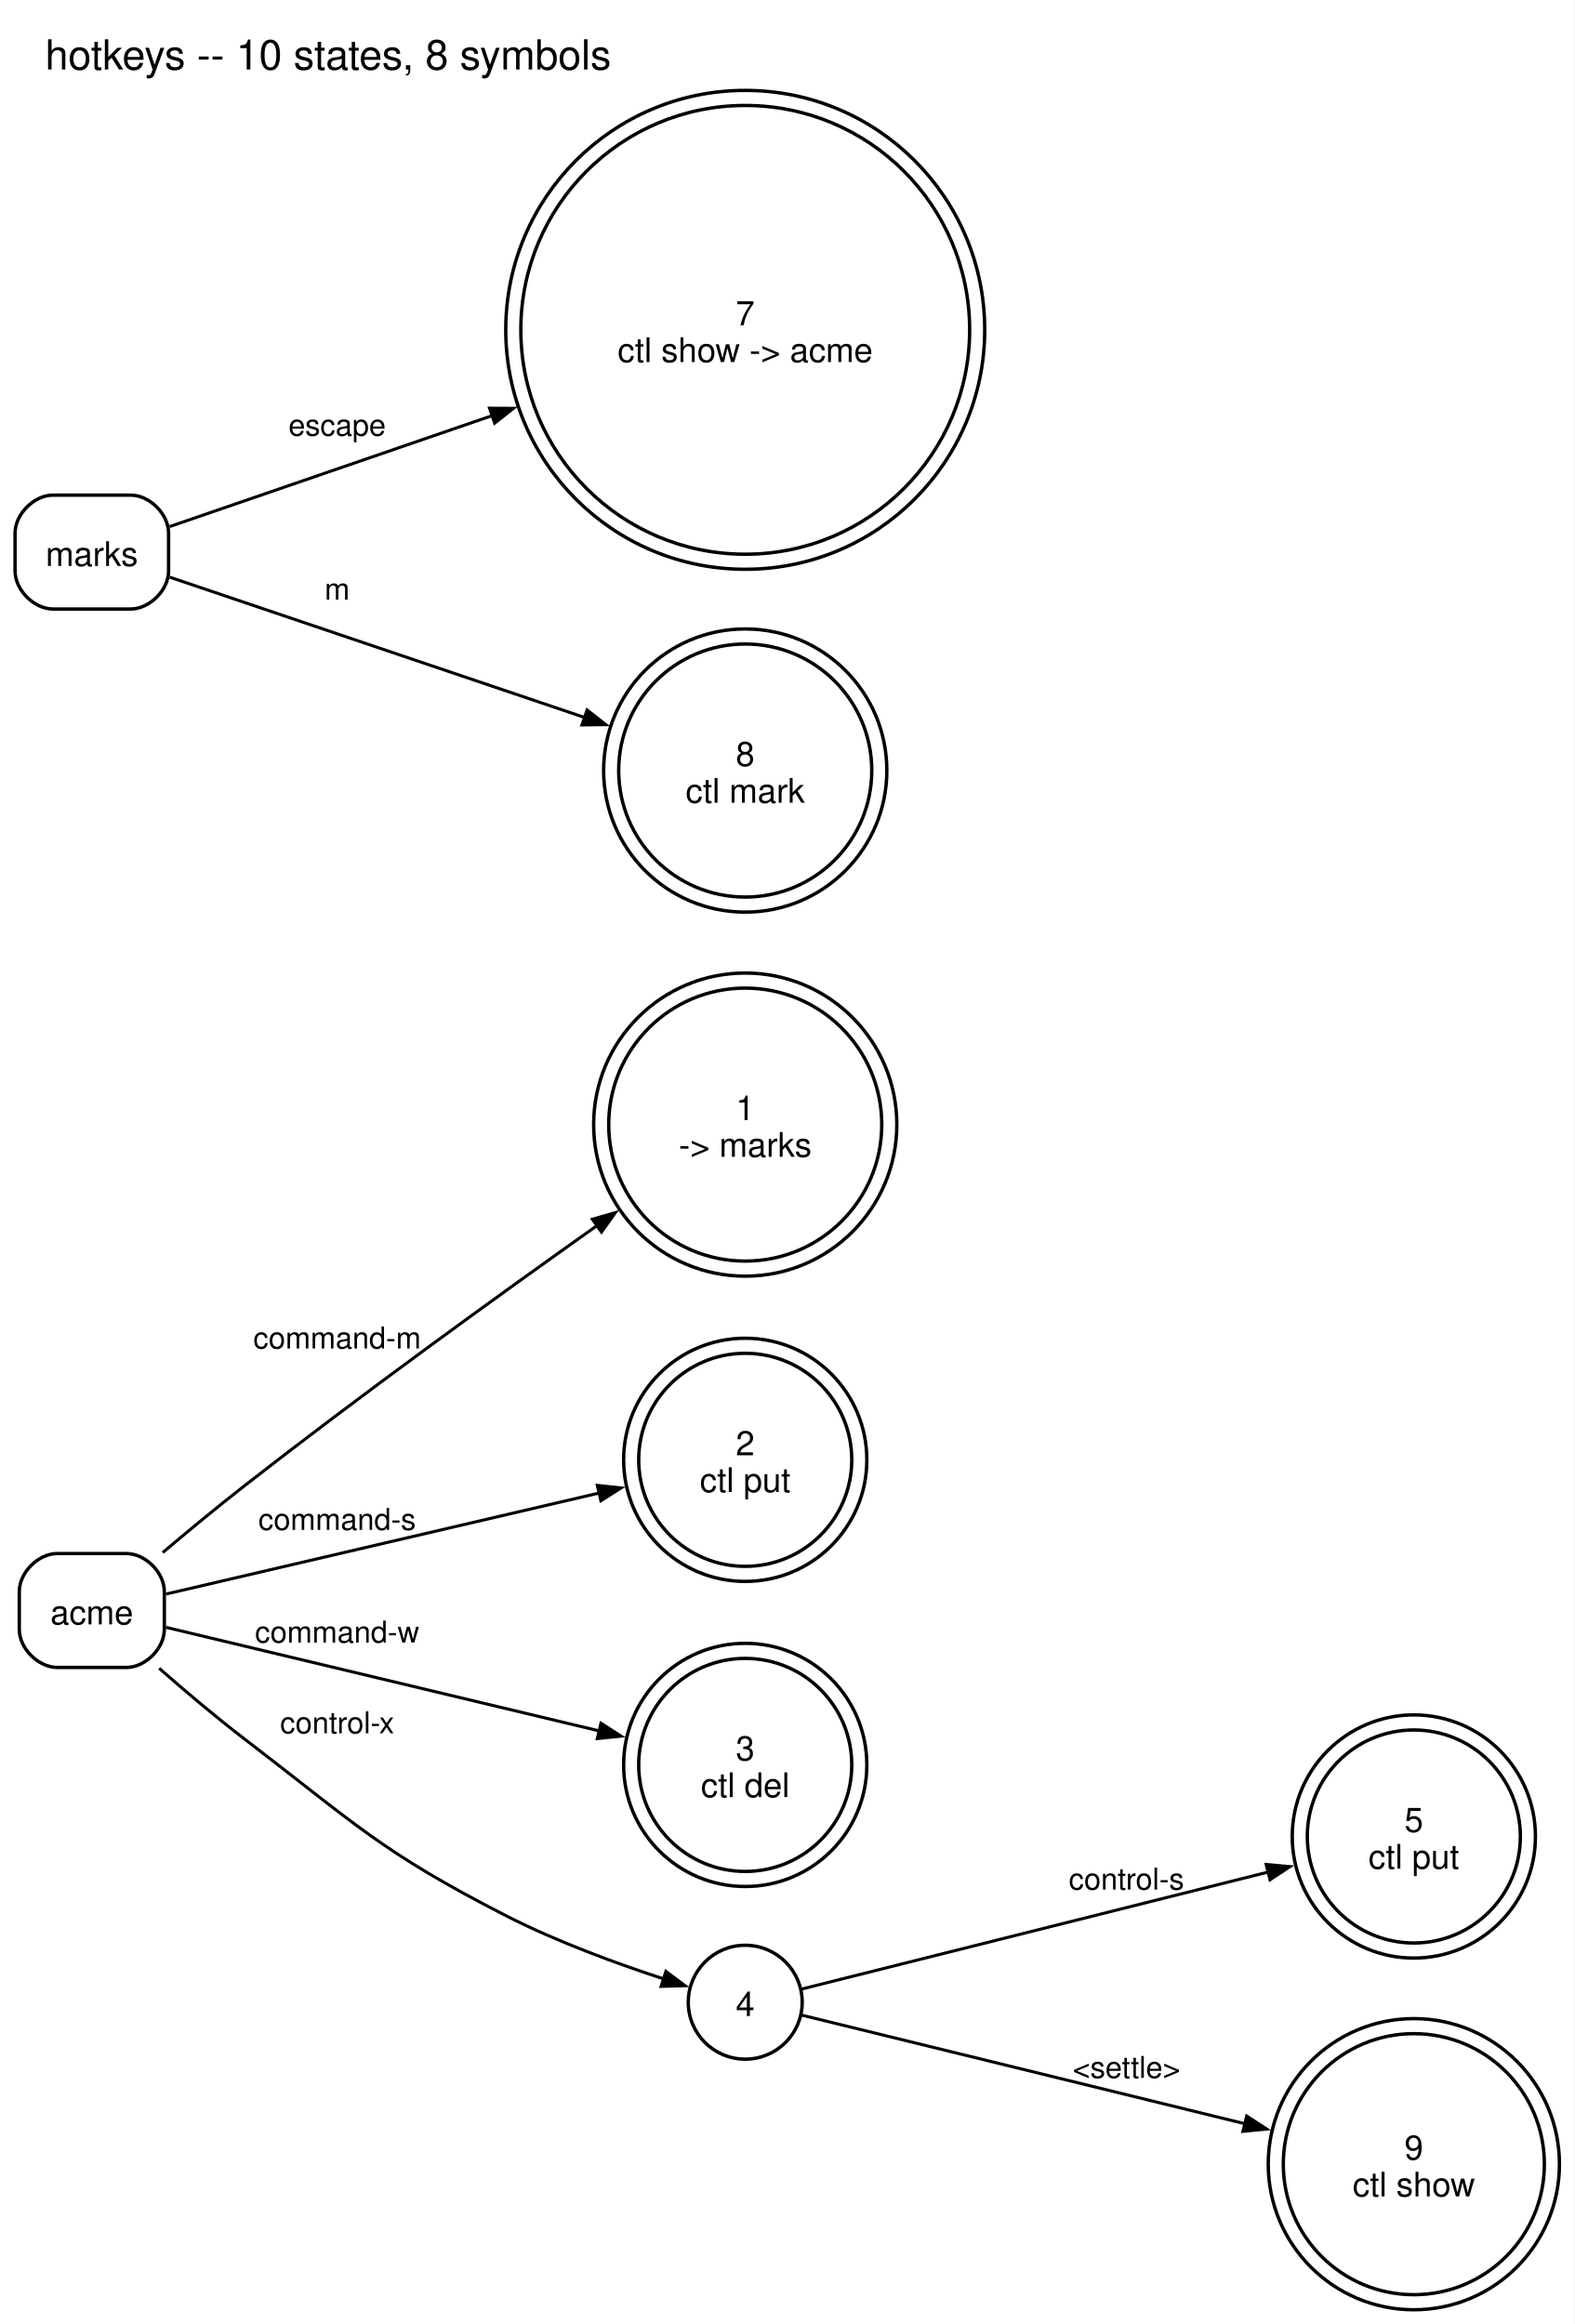
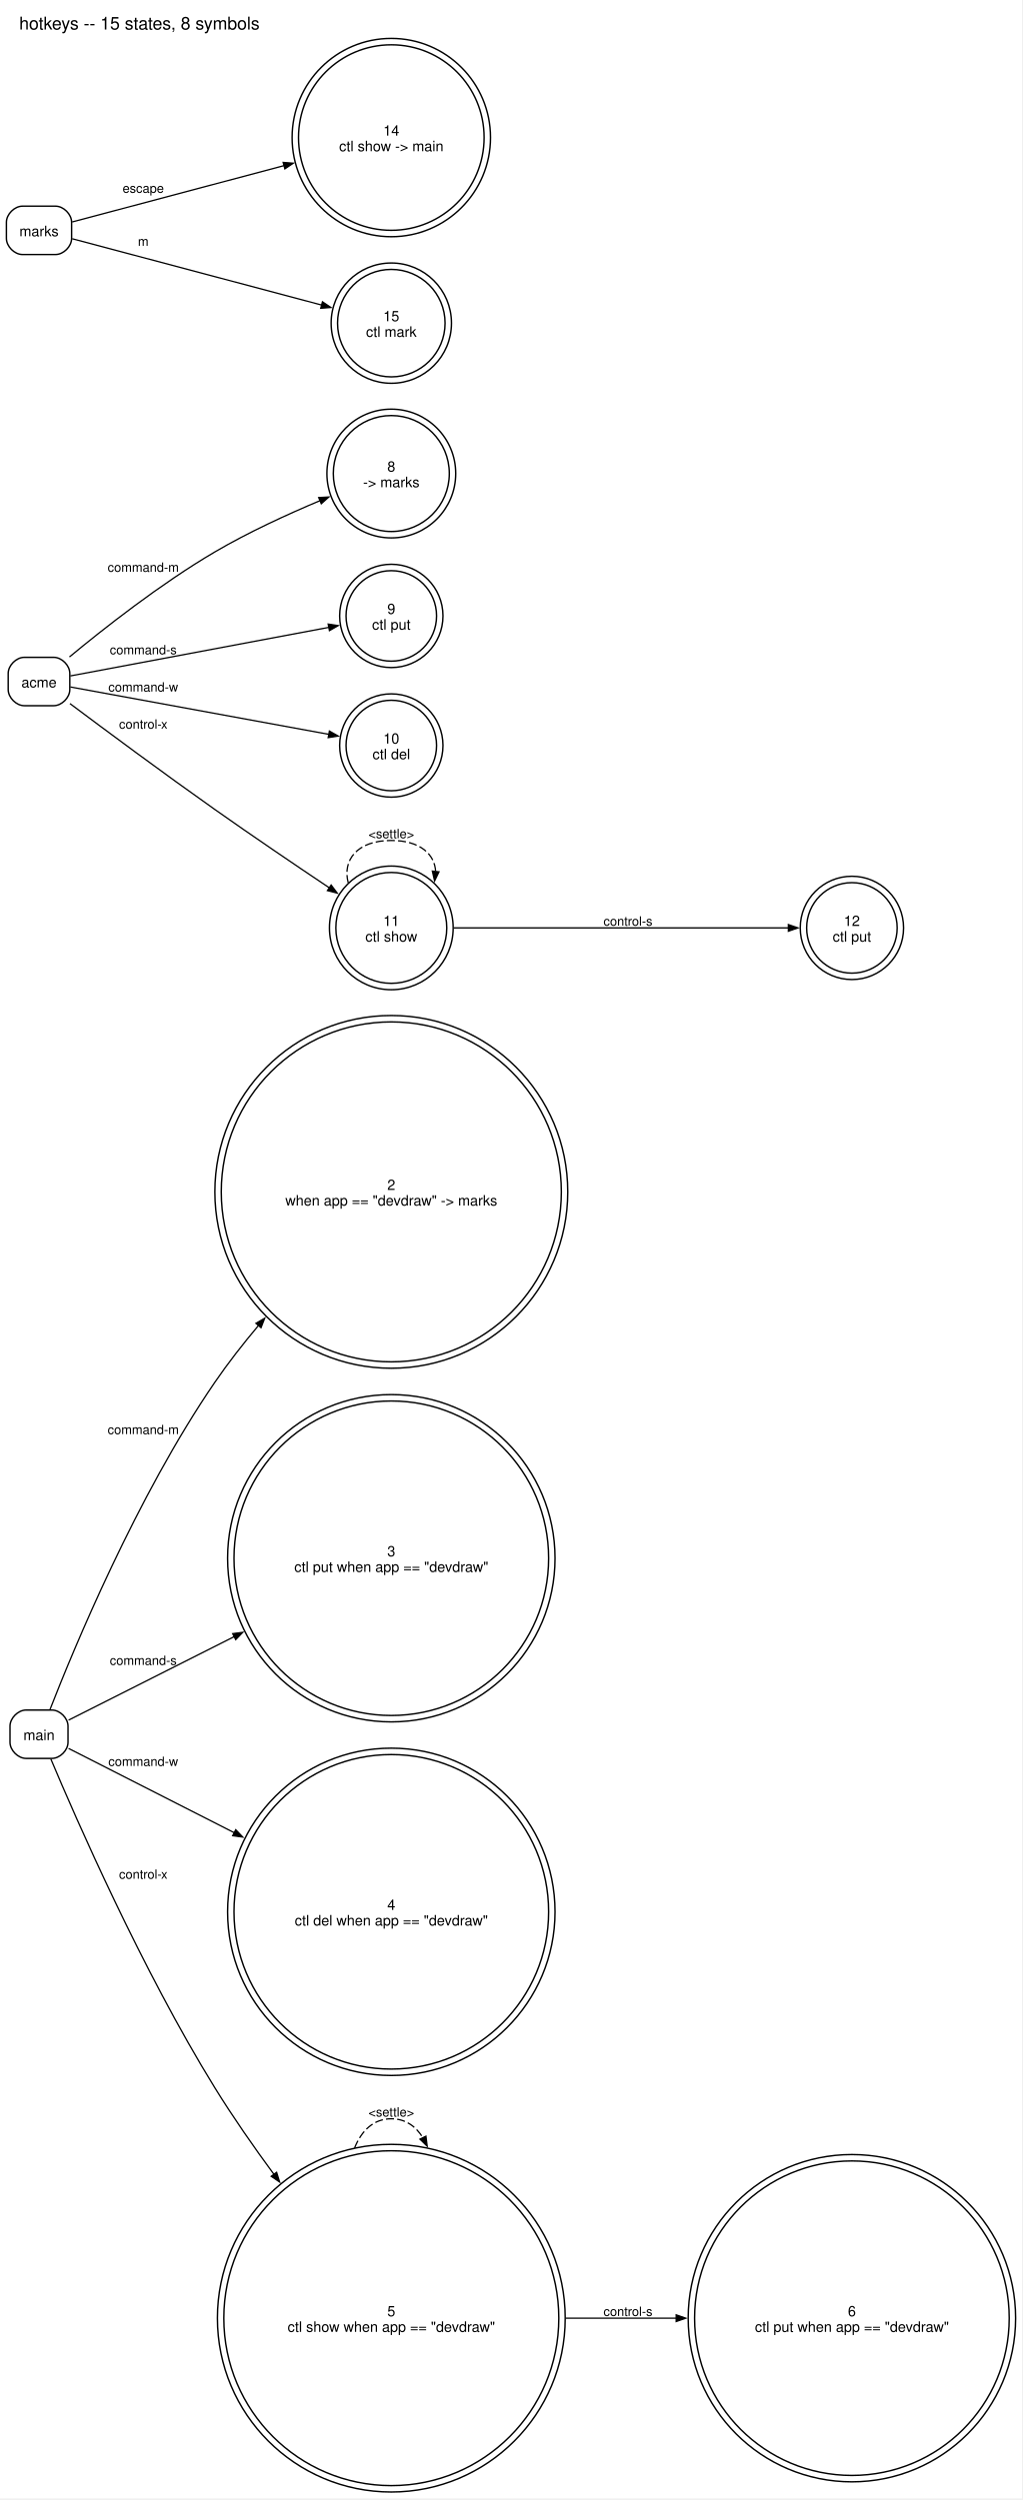
- <svg xmlns="http://www.w3.org/2000/svg" width="418pt" height="617pt" viewBox="0.00 0.00 418.00 617.00">
-   <g id="graph0" class="graph" transform="scale(1 1) rotate(0) translate(4 613.22)">
-     <polygon fill="white" stroke="none" points="-4,4 -4,-613.22 413.94,-613.22 413.94,4 -4,4" />
-     <text xml:space="preserve" text-anchor="start" x="8" y="-594.77" font-family="Helvetica,sans-Serif" font-size="11.00">hotkeys -- 10 states, 8 symbols</text>
+ <svg xmlns="http://www.w3.org/2000/svg" width="639pt" height="1562pt" viewBox="0.00 0.00 639.00 1562.00">
+   <g id="graph0" class="graph" transform="scale(1 1) rotate(0) translate(4 1557.63)">
+     <polygon fill="white" stroke="none" points="-4,4 -4,-1557.63 634.56,-1557.63 634.56,4 -4,4" />
+     <text xml:space="preserve" text-anchor="start" x="8" y="-1539.18" font-family="Helvetica,sans-Serif" font-size="11.00">hotkeys -- 15 states, 8 symbols</text>
    <g id="node1" class="node start">
-       <path fill="none" stroke="black" stroke-width="0.9" d="M29.54,-200.77C29.54,-200.77 11.21,-200.77 11.21,-200.77 6.16,-200.77 1.12,-195.73 1.12,-190.69 1.12,-190.69 1.12,-180.61 1.12,-180.61 1.12,-175.57 6.17,-170.53 11.21,-170.53 11.21,-170.53 29.54,-170.53 29.54,-170.53 34.59,-170.53 39.62,-175.57 39.62,-180.61 39.62,-180.61 39.62,-190.69 39.62,-190.69 39.62,-195.73 34.59,-200.77 29.54,-200.77" />
-       <text xml:space="preserve" text-anchor="middle" x="20.38" y="-181.97" font-family="Helvetica,sans-Serif" font-size="9.00">acme</text>
+       <path fill="none" stroke="black" stroke-width="0.9" d="M28.42,-488.77C28.42,-488.77 12.33,-488.77 12.33,-488.77 7.29,-488.77 2.25,-483.73 2.25,-478.69 2.25,-478.69 2.25,-468.61 2.25,-468.61 2.25,-463.57 7.29,-458.53 12.33,-458.53 12.33,-458.53 28.42,-458.53 28.42,-458.53 33.46,-458.53 38.5,-463.57 38.5,-468.61 38.5,-468.61 38.5,-478.69 38.5,-478.69 38.5,-483.73 33.46,-488.77 28.42,-488.77" />
+       <text xml:space="preserve" text-anchor="middle" x="20.38" y="-469.98" font-family="Helvetica,sans-Serif" font-size="9.00">main</text>
    </g>
    <g id="node2" class="node">
-       <ellipse fill="none" stroke="black" stroke-width="0.9" cx="193.82" cy="-314.65" rx="36.24" ry="36.24" />
-       <ellipse fill="none" stroke="black" stroke-width="0.9" cx="193.82" cy="-314.65" rx="40.24" ry="40.24" />
-       <text xml:space="preserve" text-anchor="middle" x="193.82" y="-315.85" font-family="Helvetica,sans-Serif" font-size="9.00">1</text>
-       <text xml:space="preserve" text-anchor="middle" x="193.82" y="-306.1" font-family="Helvetica,sans-Serif" font-size="9.00">-&gt; marks</text>
+       <ellipse fill="none" stroke="black" stroke-width="0.9" cx="240.49" cy="-812.65" rx="106.24" ry="106.24" />
+       <ellipse fill="none" stroke="black" stroke-width="0.9" cx="240.49" cy="-812.65" rx="110.24" ry="110.24" />
+       <text xml:space="preserve" text-anchor="middle" x="240.49" y="-813.85" font-family="Helvetica,sans-Serif" font-size="9.00">2</text>
+       <text xml:space="preserve" text-anchor="middle" x="240.49" y="-804.1" font-family="Helvetica,sans-Serif" font-size="9.00">when app == "devdraw" -&gt; marks</text>
    </g>
    <g id="edge1" class="edge">
-       <path fill="none" stroke="black" stroke-width="0.8" d="M39.19,-201.03C45.87,-206.67 53.58,-213.05 60.75,-218.65 91.7,-242.82 127.82,-268.94 154.46,-287.82" />
-       <polygon fill="black" stroke="black" stroke-width="0.8" points="153.24,-289.53 159.35,-291.28 155.66,-286.1 153.24,-289.53" />
-       <text xml:space="preserve" text-anchor="middle" x="85.5" y="-255.22" font-family="Helvetica,sans-Serif" font-size="8.00"> command-m </text>
+       <path fill="none" stroke="black" stroke-width="0.8" d="M27.26,-489.14C41.73,-526.25 81.44,-622.48 130.25,-693.65 138.5,-705.69 147.91,-717.74 157.67,-729.32" />
+       <polygon fill="black" stroke="black" stroke-width="0.8" points="155.9,-730.48 161.39,-733.68 159.09,-727.75 155.9,-730.48" />
+       <text xml:space="preserve" text-anchor="middle" x="85.5" y="-661.23" font-family="Helvetica,sans-Serif" font-size="8.00"> command-m </text>
    </g>
    <g id="node3" class="node">
-       <ellipse fill="none" stroke="black" stroke-width="0.9" cx="193.82" cy="-225.65" rx="28.28" ry="28.28" />
-       <ellipse fill="none" stroke="black" stroke-width="0.9" cx="193.82" cy="-225.65" rx="32.28" ry="32.28" />
-       <text xml:space="preserve" text-anchor="middle" x="193.82" y="-226.85" font-family="Helvetica,sans-Serif" font-size="9.00">2</text>
-       <text xml:space="preserve" text-anchor="middle" x="193.82" y="-217.1" font-family="Helvetica,sans-Serif" font-size="9.00">ctl put</text>
+       <ellipse fill="none" stroke="black" stroke-width="0.9" cx="240.49" cy="-583.65" rx="98.29" ry="98.29" />
+       <ellipse fill="none" stroke="black" stroke-width="0.9" cx="240.49" cy="-583.65" rx="102.29" ry="102.29" />
+       <text xml:space="preserve" text-anchor="middle" x="240.49" y="-584.85" font-family="Helvetica,sans-Serif" font-size="9.00">3</text>
+       <text xml:space="preserve" text-anchor="middle" x="240.49" y="-575.1" font-family="Helvetica,sans-Serif" font-size="9.00">ctl put when app == "devdraw"</text>
    </g>
    <g id="edge2" class="edge">
-       <path fill="none" stroke="black" stroke-width="0.8" d="M40.05,-190.01C67.55,-196.42 119.53,-208.55 155.15,-216.86" />
-       <polygon fill="black" stroke="black" stroke-width="0.8" points="154.55,-218.87 160.87,-218.19 155.5,-214.78 154.55,-218.87" />
-       <text xml:space="preserve" text-anchor="middle" x="85.5" y="-207.05" font-family="Helvetica,sans-Serif" font-size="8.00"> command-s </text>
+       <path fill="none" stroke="black" stroke-width="0.8" d="M38.86,-482.47C61.6,-493.94 103.09,-514.86 142.46,-534.72" />
+       <polygon fill="black" stroke="black" stroke-width="0.8" points="141.38,-536.52 147.68,-537.35 143.27,-532.77 141.38,-536.52" />
+       <text xml:space="preserve" text-anchor="middle" x="85.5" y="-516.96" font-family="Helvetica,sans-Serif" font-size="8.00"> command-s </text>
    </g>
    <g id="node4" class="node">
-       <ellipse fill="none" stroke="black" stroke-width="0.9" cx="193.82" cy="-144.65" rx="28.28" ry="28.28" />
-       <ellipse fill="none" stroke="black" stroke-width="0.9" cx="193.82" cy="-144.65" rx="32.28" ry="32.28" />
-       <text xml:space="preserve" text-anchor="middle" x="193.82" y="-145.85" font-family="Helvetica,sans-Serif" font-size="9.00">3</text>
-       <text xml:space="preserve" text-anchor="middle" x="193.82" y="-136.1" font-family="Helvetica,sans-Serif" font-size="9.00">ctl del</text>
+       <ellipse fill="none" stroke="black" stroke-width="0.9" cx="240.49" cy="-362.65" rx="98.29" ry="98.29" />
+       <ellipse fill="none" stroke="black" stroke-width="0.9" cx="240.49" cy="-362.65" rx="102.29" ry="102.29" />
+       <text xml:space="preserve" text-anchor="middle" x="240.49" y="-363.85" font-family="Helvetica,sans-Serif" font-size="9.00">4</text>
+       <text xml:space="preserve" text-anchor="middle" x="240.49" y="-354.1" font-family="Helvetica,sans-Serif" font-size="9.00">ctl del when app == "devdraw"</text>
    </g>
    <g id="edge3" class="edge">
-       <path fill="none" stroke="black" stroke-width="0.8" d="M40.05,-181.18C67.55,-174.61 119.53,-162.18 155.15,-153.66" />
-       <polygon fill="black" stroke="black" stroke-width="0.8" points="155.52,-155.73 160.87,-152.29 154.55,-151.64 155.52,-155.73" />
-       <text xml:space="preserve" text-anchor="middle" x="85.5" y="-177.14" font-family="Helvetica,sans-Serif" font-size="8.00"> command-w </text>
+       <path fill="none" stroke="black" stroke-width="0.8" d="M38.86,-464.76C61.6,-453.18 103.09,-432.07 142.46,-412.03" />
+       <polygon fill="black" stroke="black" stroke-width="0.8" points="143.29,-413.97 147.68,-409.37 141.38,-410.22 143.29,-413.97" />
+       <text xml:space="preserve" text-anchor="middle" x="85.5" y="-453.82" font-family="Helvetica,sans-Serif" font-size="8.00"> command-w </text>
    </g>
    <g id="node5" class="node">
-       <ellipse fill="none" stroke="black" stroke-width="0.9" cx="193.82" cy="-81.65" rx="15.12" ry="15.12" />
-       <text xml:space="preserve" text-anchor="middle" x="193.82" y="-77.97" font-family="Helvetica,sans-Serif" font-size="9.00">4</text>
+       <ellipse fill="none" stroke="black" stroke-width="0.9" cx="240.49" cy="-108.65" rx="104.65" ry="104.65" />
+       <ellipse fill="none" stroke="black" stroke-width="0.9" cx="240.49" cy="-108.65" rx="108.65" ry="108.65" />
+       <text xml:space="preserve" text-anchor="middle" x="240.49" y="-109.85" font-family="Helvetica,sans-Serif" font-size="9.00">5</text>
+       <text xml:space="preserve" text-anchor="middle" x="240.49" y="-100.1" font-family="Helvetica,sans-Serif" font-size="9.00">ctl show when app == "devdraw"</text>
    </g>
    <g id="edge4" class="edge">
-       <path fill="none" stroke="black" stroke-width="0.8" d="M38.26,-170.3C45.09,-164.3 53.15,-157.47 60.75,-151.65 90.36,-128.98 97.06,-121.65 130.25,-104.65 143.81,-97.7 159.97,-91.82 172.47,-87.74" />
-       <polygon fill="black" stroke="black" stroke-width="0.8" points="172.76,-89.85 177.84,-86.03 171.49,-85.85 172.76,-89.85" />
-       <text xml:space="preserve" text-anchor="middle" x="85.5" y="-153.05" font-family="Helvetica,sans-Serif" font-size="8.00"> control-x </text>
+       <path fill="none" stroke="black" stroke-width="0.8" d="M27.8,-458.11C43.31,-421.26 84.84,-326.16 130.25,-252.65 141.46,-234.51 154.42,-215.85 167.41,-198.22" />
+       <polygon fill="black" stroke="black" stroke-width="0.8" points="168.83,-199.83 170.71,-193.76 165.45,-197.33 168.83,-199.83" />
+       <text xml:space="preserve" text-anchor="middle" x="85.5" y="-383.32" font-family="Helvetica,sans-Serif" font-size="8.00"> control-x </text>
+     </g>
+     <g id="edge6" class="edge settle">
+       <path fill="none" stroke="black" stroke-width="0.8" stroke-dasharray="5,2" d="M217.52,-215.04C222.01,-226.17 229.66,-233.3 240.49,-233.3 249.12,-233.3 255.74,-228.77 260.34,-221.3" />
+       <polygon fill="black" stroke="black" stroke-width="0.8" points="262.12,-222.43 262.92,-216.12 258.37,-220.55 262.12,-222.43" />
+       <text xml:space="preserve" text-anchor="middle" x="240.49" y="-234.7" font-family="Helvetica,sans-Serif" font-size="8.00"> &lt;settle&gt; </text>
    </g>
    <g id="node6" class="node">
-       <ellipse fill="none" stroke="black" stroke-width="0.9" cx="371.3" cy="-125.65" rx="28.28" ry="28.28" />
-       <ellipse fill="none" stroke="black" stroke-width="0.9" cx="371.3" cy="-125.65" rx="32.28" ry="32.28" />
-       <text xml:space="preserve" text-anchor="middle" x="371.3" y="-126.85" font-family="Helvetica,sans-Serif" font-size="9.00">5</text>
-       <text xml:space="preserve" text-anchor="middle" x="371.3" y="-117.1" font-family="Helvetica,sans-Serif" font-size="9.00">ctl put</text>
+       <ellipse fill="none" stroke="black" stroke-width="0.9" cx="528.27" cy="-108.65" rx="98.29" ry="98.29" />
+       <ellipse fill="none" stroke="black" stroke-width="0.9" cx="528.27" cy="-108.65" rx="102.29" ry="102.29" />
+       <text xml:space="preserve" text-anchor="middle" x="528.27" y="-109.85" font-family="Helvetica,sans-Serif" font-size="9.00">6</text>
+       <text xml:space="preserve" text-anchor="middle" x="528.27" y="-100.1" font-family="Helvetica,sans-Serif" font-size="9.00">ctl put when app == "devdraw"</text>
    </g>
    <g id="edge5" class="edge">
-       <path fill="none" stroke="black" stroke-width="0.8" d="M208.89,-85.17C235.56,-91.86 294.31,-106.59 333.08,-116.32" />
-       <polygon fill="black" stroke="black" stroke-width="0.8" points="332.1,-118.23 338.43,-117.66 333.12,-114.16 332.1,-118.23" />
-       <text xml:space="preserve" text-anchor="middle" x="295.02" y="-111.56" font-family="Helvetica,sans-Serif" font-size="8.00"> control-s </text>
+       <path fill="none" stroke="black" stroke-width="0.8" d="M349.53,-108.65C372.17,-108.65 396.04,-108.65 418.69,-108.65" />
+       <polygon fill="black" stroke="black" stroke-width="0.8" points="418.47,-110.75 424.47,-108.65 418.47,-106.55 418.47,-110.75" />
+       <text xml:space="preserve" text-anchor="middle" x="388.36" y="-110.05" font-family="Helvetica,sans-Serif" font-size="8.00"> control-s </text>
+     </g>
+     <g id="node7" class="node start">
+       <path fill="none" stroke="black" stroke-width="0.9" d="M29.55,-1146.77C29.55,-1146.77 11.2,-1146.77 11.2,-1146.77 6.16,-1146.77 1.12,-1141.73 1.12,-1136.69 1.12,-1136.69 1.12,-1126.61 1.12,-1126.61 1.12,-1121.57 6.16,-1116.53 11.2,-1116.53 11.2,-1116.53 29.55,-1116.53 29.55,-1116.53 34.59,-1116.53 39.62,-1121.57 39.62,-1126.61 39.62,-1126.61 39.62,-1136.69 39.62,-1136.69 39.62,-1141.73 34.59,-1146.77 29.55,-1146.77" />
+       <text xml:space="preserve" text-anchor="middle" x="20.38" y="-1127.98" font-family="Helvetica,sans-Serif" font-size="9.00">acme</text>
+     </g>
+     <g id="node8" class="node">
+       <ellipse fill="none" stroke="black" stroke-width="0.9" cx="240.49" cy="-1261.65" rx="36.24" ry="36.24" />
+       <ellipse fill="none" stroke="black" stroke-width="0.9" cx="240.49" cy="-1261.65" rx="40.24" ry="40.24" />
+       <text xml:space="preserve" text-anchor="middle" x="240.49" y="-1262.85" font-family="Helvetica,sans-Serif" font-size="9.00">8</text>
+       <text xml:space="preserve" text-anchor="middle" x="240.49" y="-1253.1" font-family="Helvetica,sans-Serif" font-size="9.00">-&gt; marks</text>
+     </g>
+     <g id="edge7" class="edge">
+       <path fill="none" stroke="black" stroke-width="0.8" d="M39.4,-1147C60.32,-1164.34 96.32,-1192.74 130.25,-1212.65 151.12,-1224.9 175.6,-1236.14 196.08,-1244.75" />
+       <polygon fill="black" stroke="black" stroke-width="0.8" points="195.12,-1246.63 201.47,-1246.99 196.73,-1242.75 195.12,-1246.63" />
+       <text xml:space="preserve" text-anchor="middle" x="85.5" y="-1200.25" font-family="Helvetica,sans-Serif" font-size="8.00"> command-m </text>
+     </g>
+     <g id="node9" class="node">
+       <ellipse fill="none" stroke="black" stroke-width="0.9" cx="240.49" cy="-1172.65" rx="28.28" ry="28.28" />
+       <ellipse fill="none" stroke="black" stroke-width="0.9" cx="240.49" cy="-1172.65" rx="32.28" ry="32.28" />
+       <text xml:space="preserve" text-anchor="middle" x="240.49" y="-1173.85" font-family="Helvetica,sans-Serif" font-size="9.00">9</text>
+       <text xml:space="preserve" text-anchor="middle" x="240.49" y="-1164.1" font-family="Helvetica,sans-Serif" font-size="9.00">ctl put</text>
+     </g>
+     <g id="edge8" class="edge">
+       <path fill="none" stroke="black" stroke-width="0.8" d="M39.97,-1135.15C75.64,-1141.85 154.31,-1156.64 201.51,-1165.51" />
+       <polygon fill="black" stroke="black" stroke-width="0.8" points="201.04,-1167.56 207.33,-1166.61 201.82,-1163.43 201.04,-1167.56" />
+       <text xml:space="preserve" text-anchor="middle" x="85.5" y="-1148.67" font-family="Helvetica,sans-Serif" font-size="8.00"> command-s </text>
    </g>
    <g id="node10" class="node">
-       <ellipse fill="none" stroke="black" stroke-width="0.9" cx="371.3" cy="-38.65" rx="34.65" ry="34.65" />
-       <ellipse fill="none" stroke="black" stroke-width="0.9" cx="371.3" cy="-38.65" rx="38.65" ry="38.65" />
-       <text xml:space="preserve" text-anchor="middle" x="371.3" y="-39.85" font-family="Helvetica,sans-Serif" font-size="9.00">9</text>
-       <text xml:space="preserve" text-anchor="middle" x="371.3" y="-30.1" font-family="Helvetica,sans-Serif" font-size="9.00">ctl show</text>
+       <ellipse fill="none" stroke="black" stroke-width="0.9" cx="240.49" cy="-1091.65" rx="28.28" ry="28.28" />
+       <ellipse fill="none" stroke="black" stroke-width="0.9" cx="240.49" cy="-1091.65" rx="32.28" ry="32.28" />
+       <text xml:space="preserve" text-anchor="middle" x="240.49" y="-1092.85" font-family="Helvetica,sans-Serif" font-size="9.00">10</text>
+       <text xml:space="preserve" text-anchor="middle" x="240.49" y="-1083.1" font-family="Helvetica,sans-Serif" font-size="9.00">ctl del</text>
    </g>
-     <g id="edge6" class="edge">
-       <path fill="none" stroke="black" stroke-width="0.8" d="M208.89,-78.2C234.18,-72 288.3,-58.74 326.9,-49.28" />
-       <polygon fill="black" stroke="black" stroke-width="0.8" points="326.93,-51.44 332.25,-47.97 325.93,-47.36 326.93,-51.44" />
-       <text xml:space="preserve" text-anchor="middle" x="295.02" y="-61.55" font-family="Helvetica,sans-Serif" font-size="8.00"> &lt;settle&gt; </text>
+     <g id="edge9" class="edge">
+       <path fill="none" stroke="black" stroke-width="0.8" d="M39.97,-1128.24C75.64,-1121.7 154.31,-1107.27 201.51,-1098.62" />
+       <polygon fill="black" stroke="black" stroke-width="0.8" points="201.8,-1100.7 207.33,-1097.55 201.05,-1096.57 201.8,-1100.7" />
+       <text xml:space="preserve" text-anchor="middle" x="85.5" y="-1125.4" font-family="Helvetica,sans-Serif" font-size="8.00"> command-w </text>
    </g>
-     <g id="node7" class="node start">
-       <path fill="none" stroke="black" stroke-width="0.9" d="M30.67,-481.77C30.67,-481.77 10.08,-481.77 10.08,-481.77 5.04,-481.77 0,-476.73 0,-471.69 0,-471.69 0,-461.61 0,-461.61 0,-456.57 5.04,-451.53 10.08,-451.53 10.08,-451.53 30.67,-451.53 30.67,-451.53 35.71,-451.53 40.75,-456.57 40.75,-461.61 40.75,-461.61 40.75,-471.69 40.75,-471.69 40.75,-476.73 35.71,-481.77 30.67,-481.77" />
-       <text xml:space="preserve" text-anchor="middle" x="20.38" y="-462.97" font-family="Helvetica,sans-Serif" font-size="9.00">marks</text>
+     <g id="node11" class="node">
+       <ellipse fill="none" stroke="black" stroke-width="0.9" cx="240.49" cy="-977.65" rx="34.65" ry="34.65" />
+       <ellipse fill="none" stroke="black" stroke-width="0.9" cx="240.49" cy="-977.65" rx="38.65" ry="38.65" />
+       <text xml:space="preserve" text-anchor="middle" x="240.49" y="-978.85" font-family="Helvetica,sans-Serif" font-size="9.00">11</text>
+       <text xml:space="preserve" text-anchor="middle" x="240.49" y="-969.1" font-family="Helvetica,sans-Serif" font-size="9.00">ctl show</text>
    </g>
-     <g id="node8" class="node">
-       <ellipse fill="none" stroke="black" stroke-width="0.9" cx="193.82" cy="-525.65" rx="59.57" ry="59.57" />
-       <ellipse fill="none" stroke="black" stroke-width="0.9" cx="193.82" cy="-525.65" rx="63.57" ry="63.57" />
-       <text xml:space="preserve" text-anchor="middle" x="193.82" y="-526.85" font-family="Helvetica,sans-Serif" font-size="9.00">7</text>
-       <text xml:space="preserve" text-anchor="middle" x="193.82" y="-517.1" font-family="Helvetica,sans-Serif" font-size="9.00">ctl show -&gt; acme</text>
+     <g id="edge10" class="edge">
+       <path fill="none" stroke="black" stroke-width="0.8" d="M39.71,-1117.85C61.23,-1101.73 98.05,-1074.37 130.25,-1051.65 153.86,-1034.99 180.72,-1016.78 201.91,-1002.6" />
+       <polygon fill="black" stroke="black" stroke-width="0.8" points="202.9,-1004.46 206.72,-999.38 200.56,-1000.97 202.9,-1004.46" />
+       <text xml:space="preserve" text-anchor="middle" x="85.5" y="-1102.19" font-family="Helvetica,sans-Serif" font-size="8.00"> control-x </text>
    </g>
-     <g id="edge7" class="edge">
-       <path fill="none" stroke="black" stroke-width="0.8" d="M41.04,-473.42C61.98,-480.62 96.26,-492.42 126.95,-502.98" />
-       <polygon fill="black" stroke="black" stroke-width="0.8" points="125.94,-504.85 132.3,-504.82 127.31,-500.88 125.94,-504.85" />
-       <text xml:space="preserve" text-anchor="middle" x="85.5" y="-497.55" font-family="Helvetica,sans-Serif" font-size="8.00"> escape </text>
+     <g id="edge12" class="edge settle">
+       <path fill="none" stroke="black" stroke-width="0.8" stroke-dasharray="5,2" d="M213.59,-1005.77C209.86,-1019.79 218.83,-1032.3 240.49,-1032.3 258.43,-1032.3 267.66,-1023.72 268.19,-1012.81" />
+       <polygon fill="black" stroke="black" stroke-width="0.8" points="270.29,-1012.7 267.53,-1006.97 266.12,-1013.17 270.29,-1012.7" />
+       <text xml:space="preserve" text-anchor="middle" x="240.49" y="-1033.7" font-family="Helvetica,sans-Serif" font-size="8.00"> &lt;settle&gt; </text>
    </g>
-     <g id="node9" class="node">
-       <ellipse fill="none" stroke="black" stroke-width="0.9" cx="193.82" cy="-408.65" rx="33.59" ry="33.59" />
-       <ellipse fill="none" stroke="black" stroke-width="0.9" cx="193.82" cy="-408.65" rx="37.59" ry="37.59" />
-       <text xml:space="preserve" text-anchor="middle" x="193.82" y="-409.85" font-family="Helvetica,sans-Serif" font-size="9.00">8</text>
-       <text xml:space="preserve" text-anchor="middle" x="193.82" y="-400.1" font-family="Helvetica,sans-Serif" font-size="9.00">ctl mark</text>
+     <g id="node12" class="node">
+       <ellipse fill="none" stroke="black" stroke-width="0.9" cx="528.27" cy="-977.65" rx="28.28" ry="28.28" />
+       <ellipse fill="none" stroke="black" stroke-width="0.9" cx="528.27" cy="-977.65" rx="32.28" ry="32.28" />
+       <text xml:space="preserve" text-anchor="middle" x="528.27" y="-978.85" font-family="Helvetica,sans-Serif" font-size="9.00">12</text>
+       <text xml:space="preserve" text-anchor="middle" x="528.27" y="-969.1" font-family="Helvetica,sans-Serif" font-size="9.00">ctl put</text>
    </g>
-     <g id="edge8" class="edge">
-       <path fill="none" stroke="black" stroke-width="0.8" d="M41.04,-459.99C67.76,-450.96 116.2,-434.57 151.18,-422.74" />
-       <polygon fill="black" stroke="black" stroke-width="0.8" points="151.83,-424.73 156.84,-420.82 150.48,-420.75 151.83,-424.73" />
-       <text xml:space="preserve" text-anchor="middle" x="85.5" y="-454.03" font-family="Helvetica,sans-Serif" font-size="8.00"> m </text>
+     <g id="edge11" class="edge">
+       <path fill="none" stroke="black" stroke-width="0.8" d="M279.44,-977.65C333.93,-977.65 433.8,-977.65 488.66,-977.65" />
+       <polygon fill="black" stroke="black" stroke-width="0.8" points="488.56,-979.75 494.56,-977.65 488.56,-975.55 488.56,-979.75" />
+       <text xml:space="preserve" text-anchor="middle" x="388.36" y="-979.05" font-family="Helvetica,sans-Serif" font-size="8.00"> control-s </text>
+     </g>
+     <g id="node13" class="node start">
+       <path fill="none" stroke="black" stroke-width="0.9" d="M30.67,-1428.77C30.67,-1428.77 10.08,-1428.77 10.08,-1428.77 5.04,-1428.77 0,-1423.73 0,-1418.69 0,-1418.69 0,-1408.61 0,-1408.61 0,-1403.57 5.04,-1398.53 10.08,-1398.53 10.08,-1398.53 30.67,-1398.53 30.67,-1398.53 35.71,-1398.53 40.75,-1403.57 40.75,-1408.61 40.75,-1408.61 40.75,-1418.69 40.75,-1418.69 40.75,-1423.73 35.71,-1428.77 30.67,-1428.77" />
+       <text xml:space="preserve" text-anchor="middle" x="20.38" y="-1409.98" font-family="Helvetica,sans-Serif" font-size="9.00">marks</text>
+     </g>
+     <g id="node14" class="node">
+       <ellipse fill="none" stroke="black" stroke-width="0.9" cx="240.49" cy="-1471.65" rx="57.98" ry="57.98" />
+       <ellipse fill="none" stroke="black" stroke-width="0.9" cx="240.49" cy="-1471.65" rx="61.98" ry="61.98" />
+       <text xml:space="preserve" text-anchor="middle" x="240.49" y="-1472.85" font-family="Helvetica,sans-Serif" font-size="9.00">14</text>
+       <text xml:space="preserve" text-anchor="middle" x="240.49" y="-1463.1" font-family="Helvetica,sans-Serif" font-size="9.00">ctl show -&gt; main</text>
+     </g>
+     <g id="edge13" class="edge">
+       <path fill="none" stroke="black" stroke-width="0.8" d="M41.12,-1418.9C70.74,-1426.78 128.07,-1442.02 173.51,-1454.11" />
+       <polygon fill="black" stroke="black" stroke-width="0.8" points="172.9,-1456.12 179.24,-1455.63 173.98,-1452.06 172.9,-1456.12" />
+       <text xml:space="preserve" text-anchor="middle" x="85.5" y="-1437.15" font-family="Helvetica,sans-Serif" font-size="8.00"> escape </text>
+     </g>
+     <g id="node15" class="node">
+       <ellipse fill="none" stroke="black" stroke-width="0.9" cx="240.49" cy="-1355.65" rx="33.59" ry="33.59" />
+       <ellipse fill="none" stroke="black" stroke-width="0.9" cx="240.49" cy="-1355.65" rx="37.59" ry="37.59" />
+       <text xml:space="preserve" text-anchor="middle" x="240.49" y="-1356.85" font-family="Helvetica,sans-Serif" font-size="9.00">15</text>
+       <text xml:space="preserve" text-anchor="middle" x="240.49" y="-1347.1" font-family="Helvetica,sans-Serif" font-size="9.00">ctl mark</text>
+     </g>
+     <g id="edge14" class="edge">
+       <path fill="none" stroke="black" stroke-width="0.8" d="M41.12,-1408.4C76.2,-1399.07 150.13,-1379.41 197.16,-1366.91" />
+       <polygon fill="black" stroke="black" stroke-width="0.8" points="197.47,-1369 202.73,-1365.43 196.39,-1364.94 197.47,-1369" />
+       <text xml:space="preserve" text-anchor="middle" x="85.5" y="-1403.96" font-family="Helvetica,sans-Serif" font-size="8.00"> m </text>
    </g>
  </g>
</svg>
